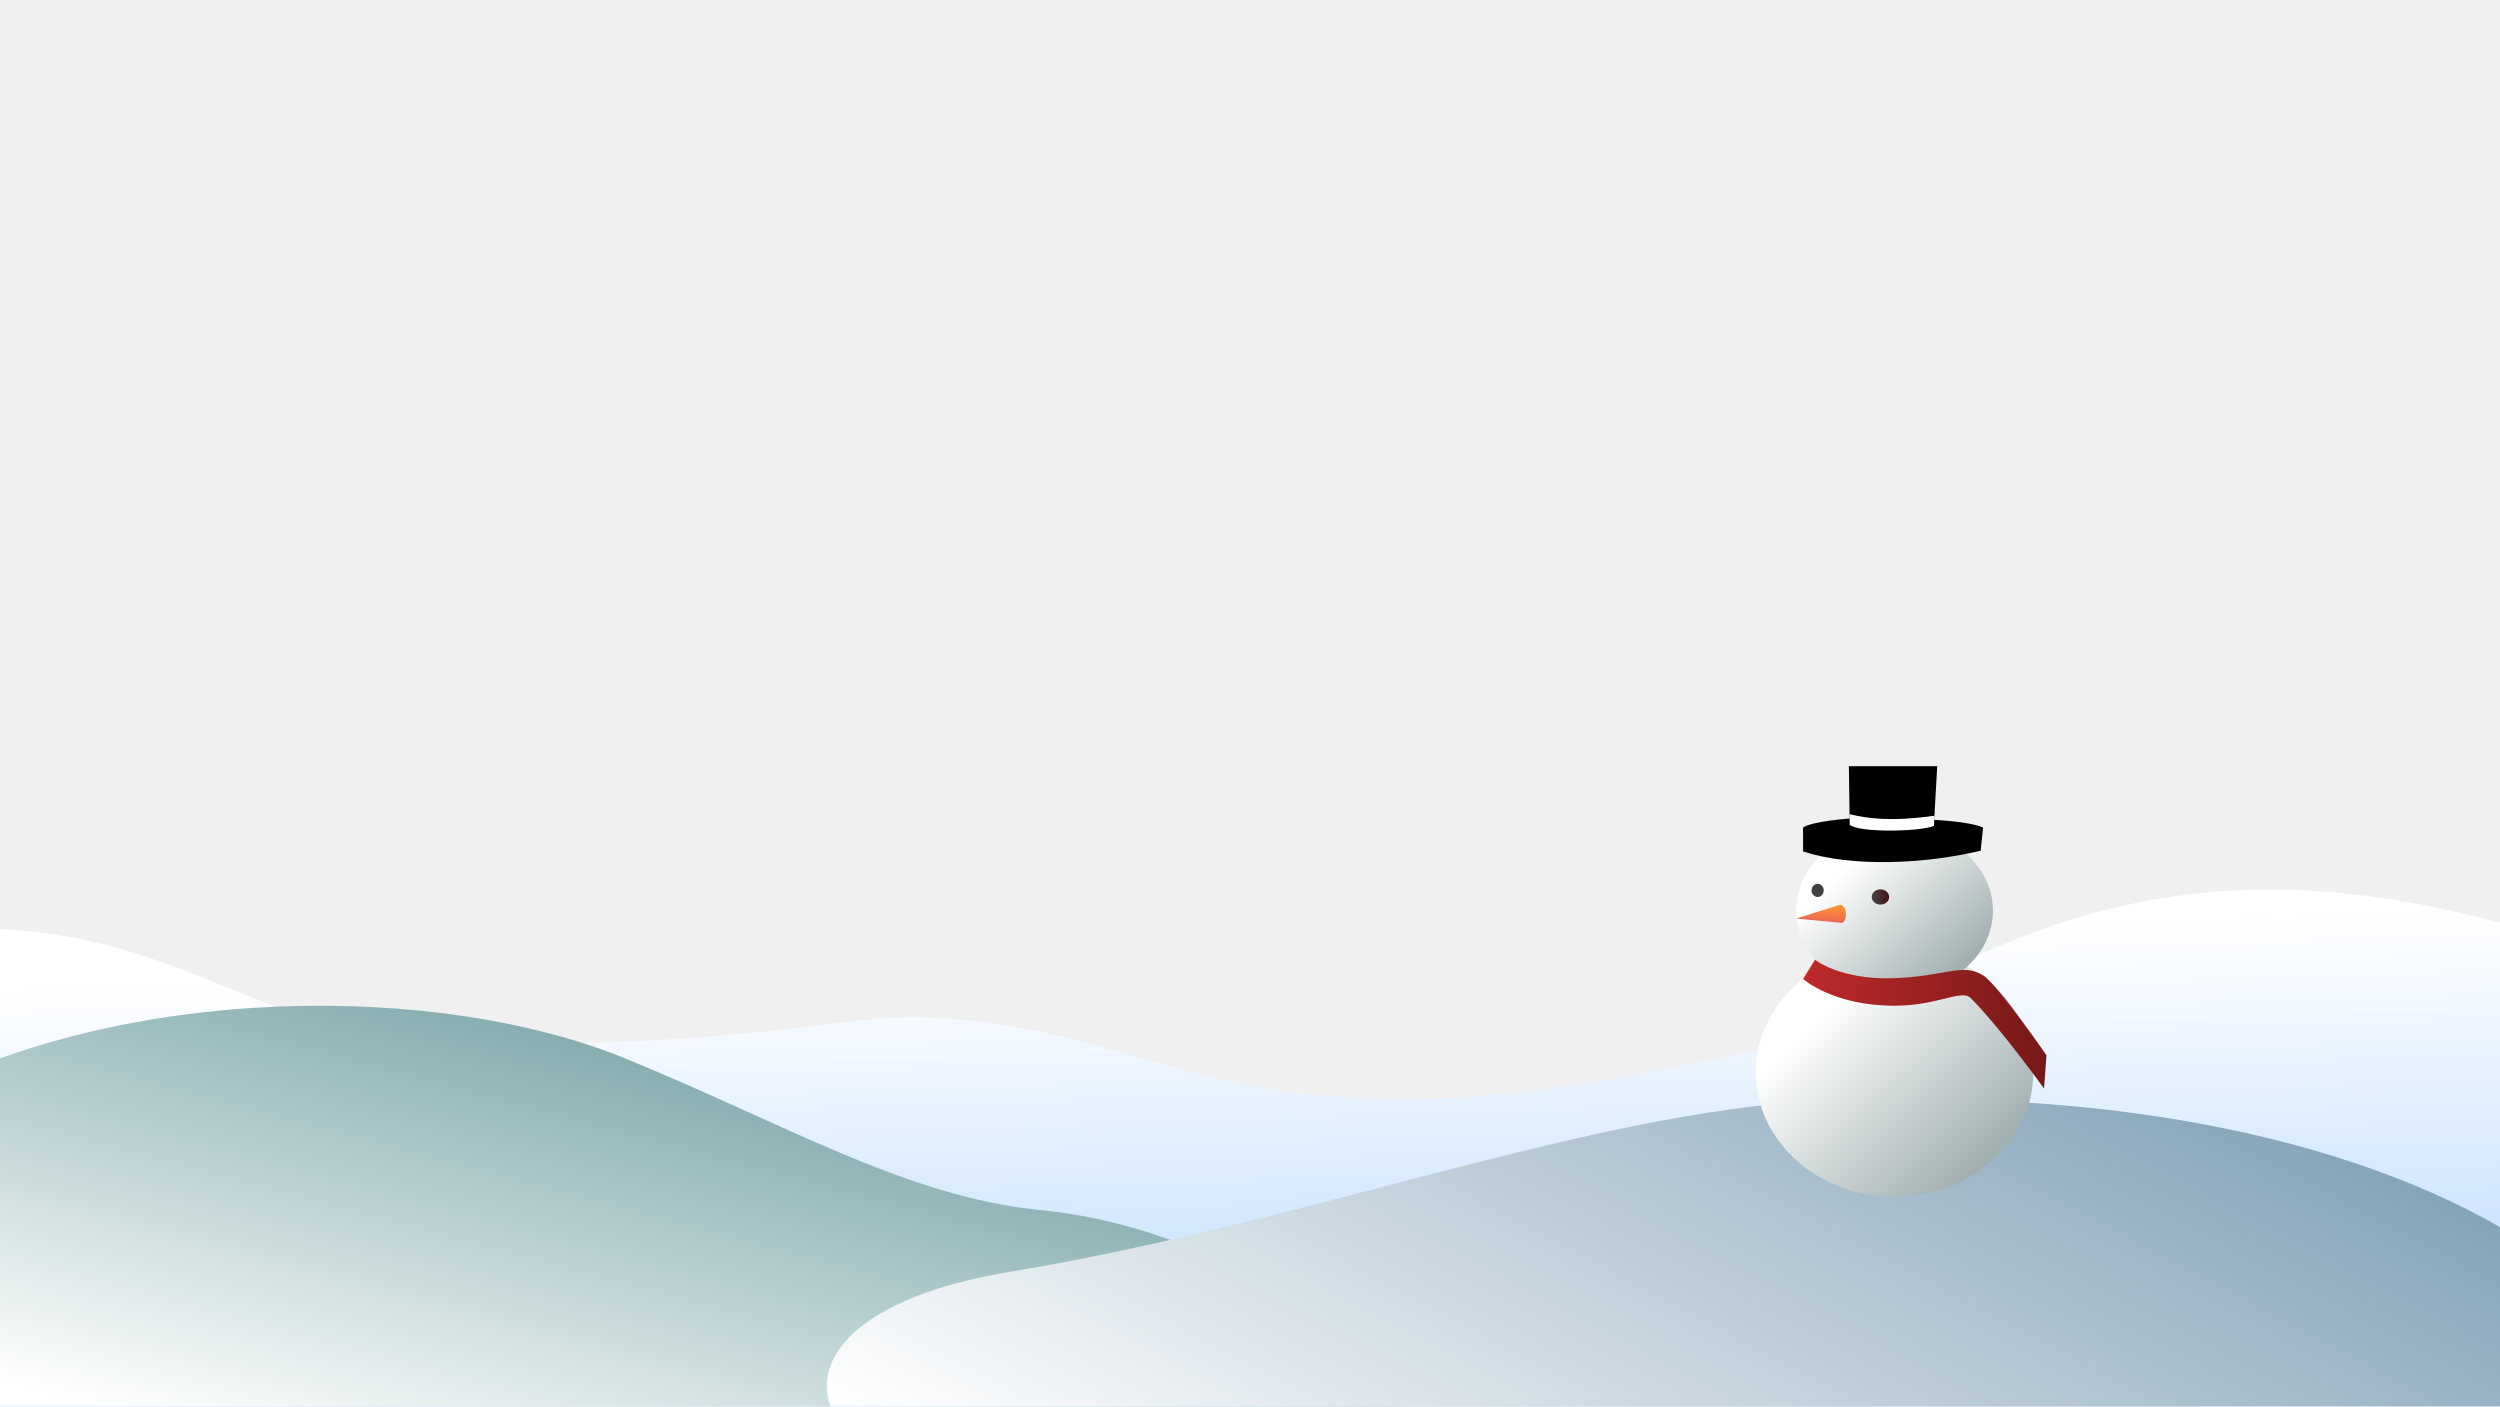
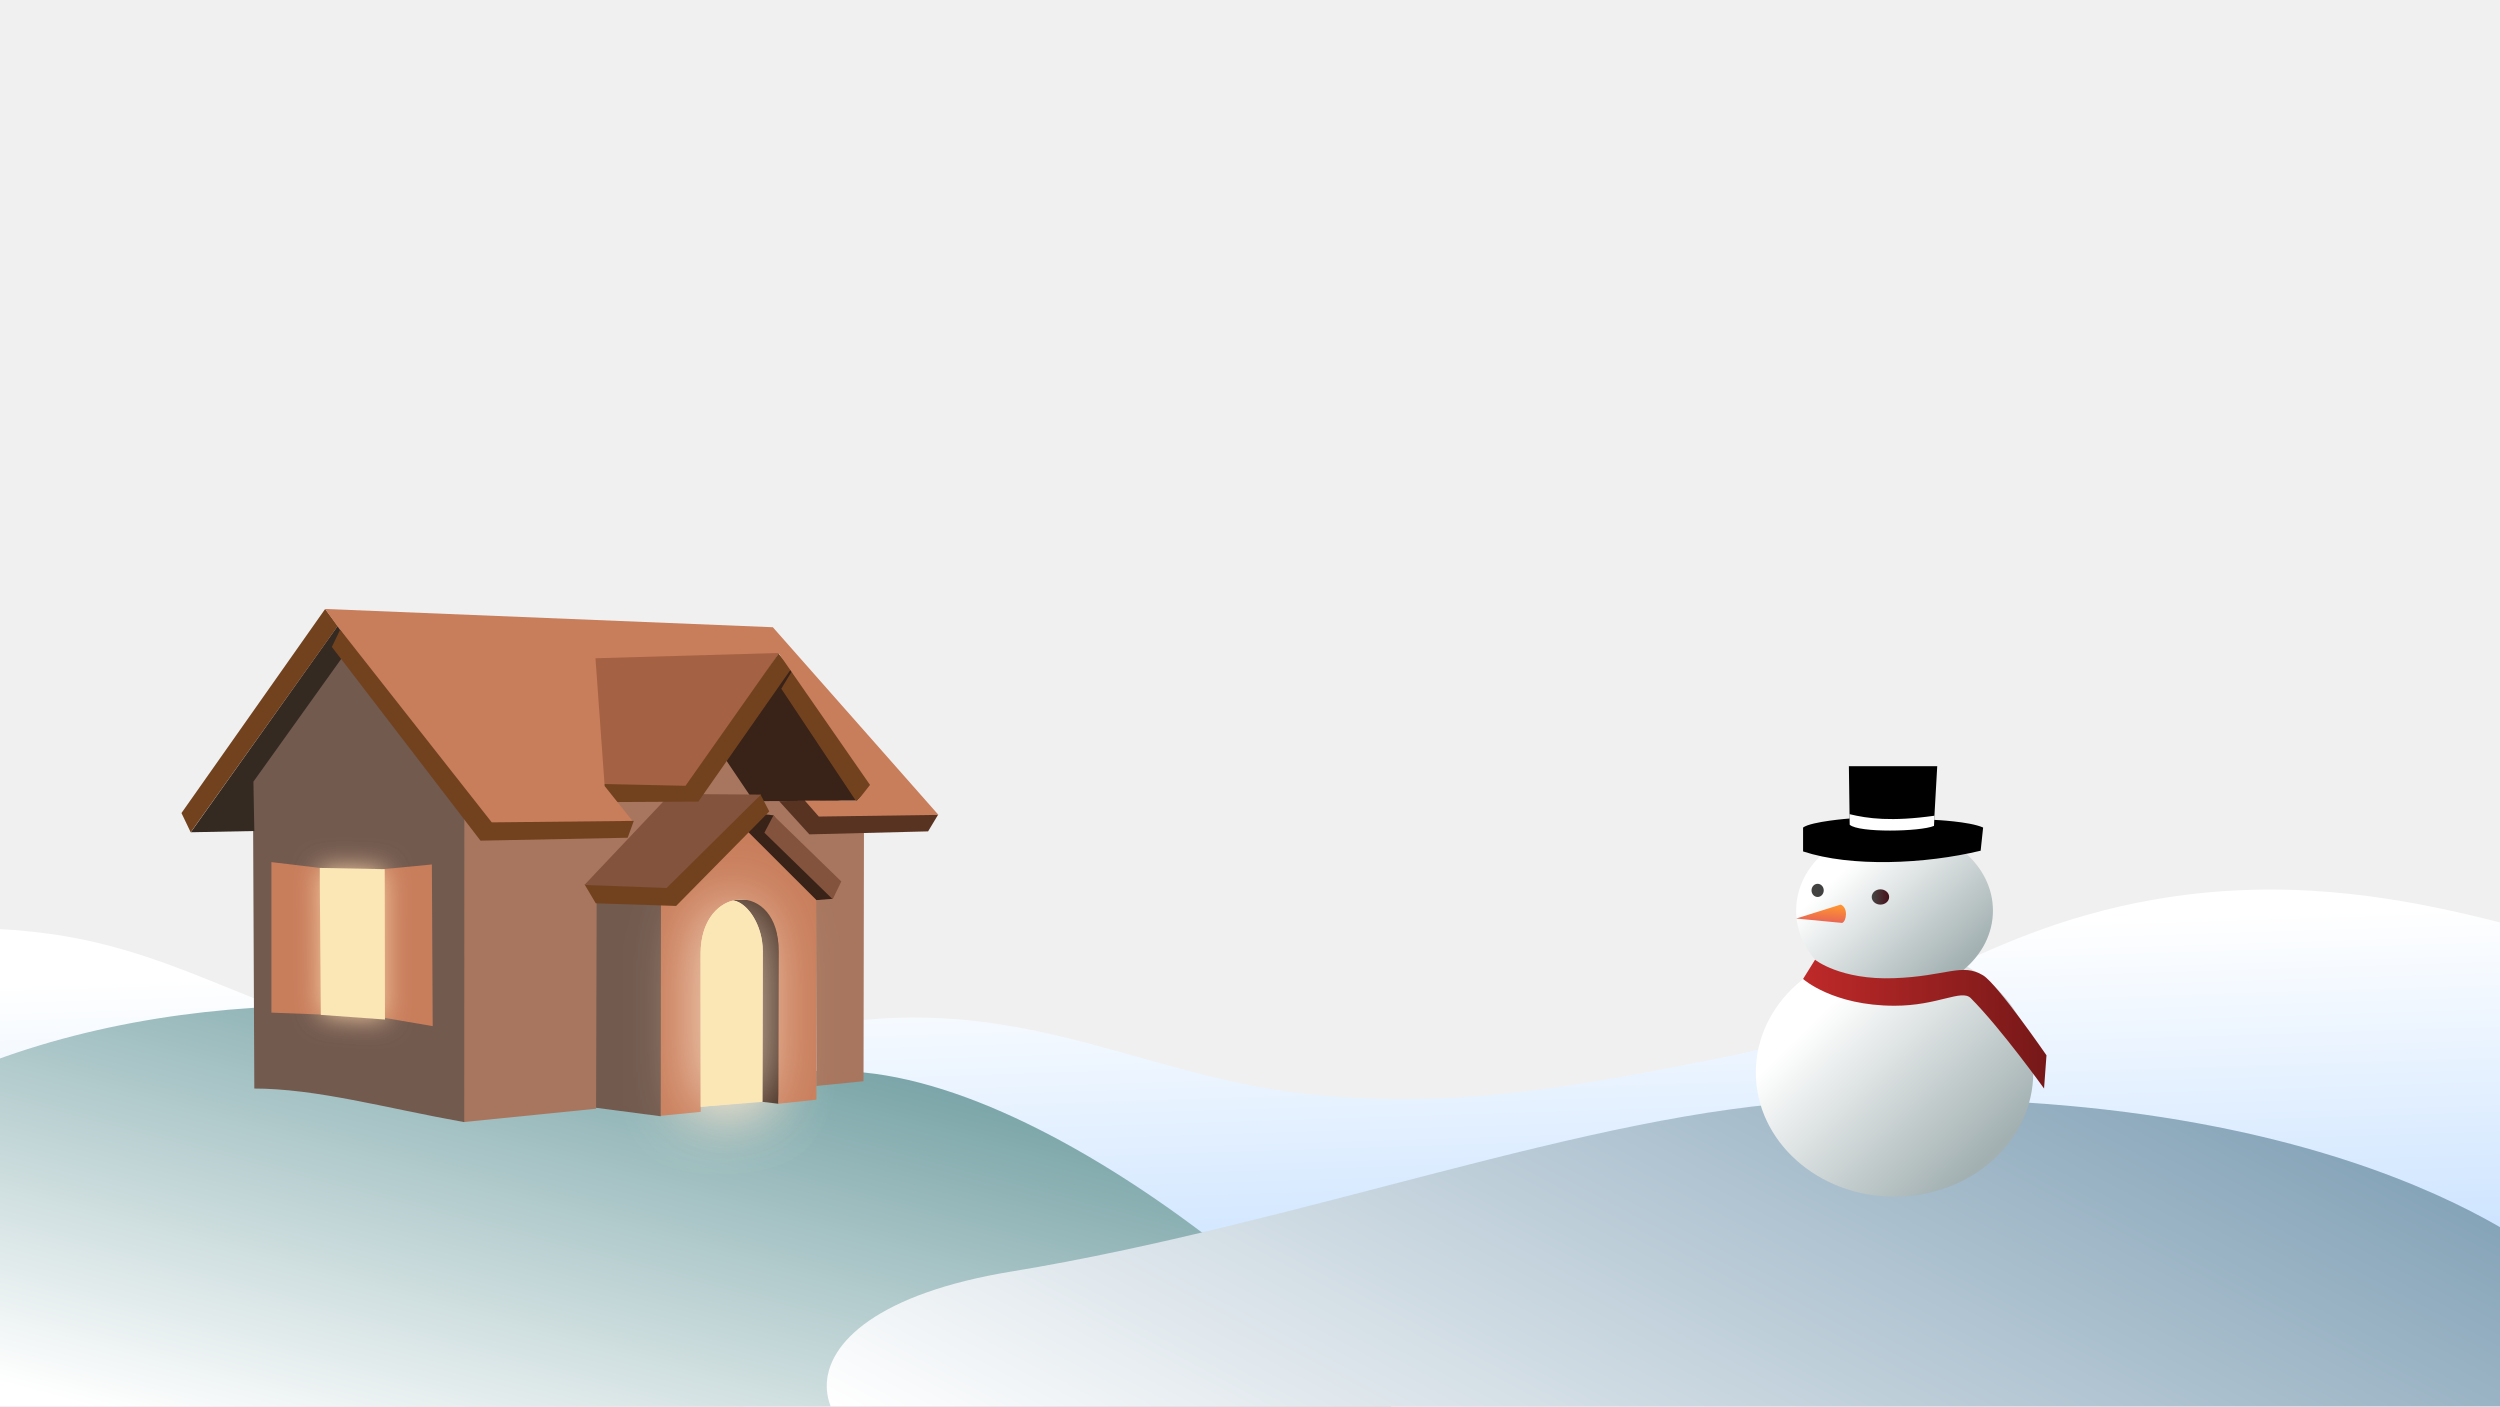
<svg xmlns="http://www.w3.org/2000/svg" xmlns:ns1="http://vectornator.io" height="100%" stroke-miterlimit="10" style="fill-rule:nonzero;clip-rule:evenodd;stroke-linecap:round;stroke-linejoin:round;" version="1.1" viewBox="0 0 1920 1080" width="100%" xml:space="preserve">
  <defs>
    <linearGradient gradientTransform="matrix(1 0 0 1 0 0)" gradientUnits="userSpaceOnUse" id="LinearGradient" x1="1039.37" x2="1075.77" y1="723.731" y2="1875.42">
      <stop offset="0" stop-color="#ffffff" />
      <stop offset="1" stop-color="#1983ff" />
    </linearGradient>
    <linearGradient gradientTransform="matrix(1 0 0 1 0 0)" gradientUnits="userSpaceOnUse" id="LinearGradient_2" x1="761.526" x2="941.136" y1="1265.34" y2="591.958">
      <stop offset="0" stop-color="#ffffff" />
      <stop offset="1" stop-color="#1c656a" />
    </linearGradient>
    <linearGradient gradientTransform="matrix(1 0 0 1 0 0)" gradientUnits="userSpaceOnUse" id="LinearGradient_3" x1="1303.5" x2="1886.15" y1="1432.57" y2="335.891">
      <stop offset="0" stop-color="#ffffff" />
      <stop offset="1" stop-color="#2f6386" />
    </linearGradient>
    <linearGradient gradientTransform="matrix(1 0 0 0.895476 0 96.0665)" gradientUnits="userSpaceOnUse" id="LinearGradient_4" x1="1387.01" x2="1517.51" y1="774.72" y2="894.564">
      <stop offset="0" stop-color="#ffffff" />
      <stop offset="1" stop-color="#a2b0b1" />
    </linearGradient>
    <linearGradient gradientTransform="matrix(0.709354 0 0 0.598998 422.893 212.64)" gradientUnits="userSpaceOnUse" id="LinearGradient_5" x1="1387.01" x2="1517.51" y1="774.72" y2="894.564">
      <stop offset="0" stop-color="#ffffff" />
      <stop offset="1" stop-color="#a2b0b1" />
    </linearGradient>
    <linearGradient gradientTransform="matrix(1 0 0 1 0 0)" gradientUnits="userSpaceOnUse" id="LinearGradient_6" x1="1387.81" x2="1580.19" y1="770.27" y2="770.27">
      <stop offset="0" stop-color="#be2929" />
      <stop offset="1" stop-color="#731717" />
    </linearGradient>
    <linearGradient gradientTransform="matrix(1 0 0 1 -16.3211 -11.1657)" gradientUnits="userSpaceOnUse" id="LinearGradient_7" x1="1400.35" x2="1399.15" y1="706.161" y2="724.223">
      <stop offset="0" stop-color="#fd9133" />
      <stop offset="1" stop-color="#de4f66" />
    </linearGradient>
    <linearGradient gradientTransform="matrix(0.883532 0 0 1.11438 154.229 -72.4278)" gradientUnits="userSpaceOnUse" id="LinearGradient_8" x1="1400.09" x2="1410.7" y1="678.63" y2="678.63">
      <stop offset="0" stop-color="#444240" />
      <stop offset="1" stop-color="#414141" />
    </linearGradient>
    <linearGradient gradientTransform="matrix(1 0 0 1 -6.67007 3.20699)" gradientUnits="userSpaceOnUse" id="LinearGradient_9" x1="1444.16" x2="1457.53" y1="685.671" y2="685.671">
      <stop offset="0" stop-color="#464646" />
      <stop offset="1" stop-color="#481019" />
    </linearGradient>
+     <filter color-interpolation-filters="sRGB" filterUnits="userSpaceOnUse" height="296.698" id="Filter" width="191.954" x="465.668" y="616.711">
+       <feDropShadow dx="-0" dy="0" flood-color="#ffe7d0" flood-opacity="1" in="SourceGraphic" result="Shadow" stdDeviation="25" />
+     </filter>
+     <filter color-interpolation-filters="sRGB" filterUnits="userSpaceOnUse" height="283.435" id="Filter_2" width="172.75" x="475.562" y="629.094">
+       <feDropShadow dx="-0" dy="0" flood-color="#ffe7d0" flood-opacity="1" in="SourceGraphic" result="Shadow" stdDeviation="25" />
+     </filter>
+     <linearGradient gradientTransform="matrix(1 0 0 1 0 0)" gradientUnits="userSpaceOnUse" id="LinearGradient_10" x1="761.526" x2="941.136" y1="1265.34" y2="591.958">
+       <stop offset="0" stop-color="#ffffff" />
+       <stop offset="1" stop-color="#1c656a" />
+     </linearGradient>
+     <filter color-interpolation-filters="sRGB" filterUnits="userSpaceOnUse" height="166.439" id="Filter_3" width="100.143" x="220.513" y="641.564">
+       <feDropShadow dx="-0" dy="0" flood-color="#f5cda5" flood-opacity="1" in="SourceGraphic" result="Shadow" stdDeviation="10" />
+     </filter>
  </defs>
  <path d="M0 0L1920 0L1920 1080L0 1080L0 0Z" fill="#ffffff" fill-opacity="0" fill-rule="nonzero" opacity="1" stroke="none" />
  <clipPath id="ArtboardFrame">
    <rect height="1080" width="1920" x="0" y="0" />
  </clipPath>
  <g clip-path="url(#ArtboardFrame)" id="Layer-1" ns1:layerName="Layer 1">
    <path d="M-73.963 707.453C-65.132 717.678 0 704.92 80.742 725.523C167.453 747.648 219.482 788.662 313.51 796.675C427.735 806.41 538.221 799.356 650.671 784.822C788.567 766.999 879.754 825.418 997.211 839.399C1114.95 853.413 1214.38 833.801 1328.9 810.977C1441.53 788.527 1512.29 715.807 1653.77 690.969C1845.38 657.328 1988.79 742.688 2113.49 754.005L2084.23 1120.33L-161.357 1176.88L-73.963 707.453Z" fill="url(#LinearGradient)" fill-rule="nonzero" opacity="1" stroke="none" ns1:layerName="Curve 1" />
-     <path d="M-70.178 843.978C95.572 754.853 336.898 754.46 479.345 812.55C601.677 862.437 695.831 919.082 798.05 929.226C976.607 946.946 1095.28 1075.4 1128.45 1169.58C1161.61 1263.76 94.464 1302.96 94.464 1302.96L-125.919 1186.42C-125.919 1186.42-235.928 933.103-70.178 843.978Z" fill="url(#LinearGradient_2)" fill-rule="nonzero" opacity="1" stroke="none" ns1:layerName="Curve 2" />
-     <path d="M776.758 976.529C998.015 940.183 1222.91 853.654 1395.07 845.686C1811.32 826.419 1969.03 976.529 1969.03 976.529L1969.03 1224.19C1969.03 1224.19 861.434 1127.3 732.79 1127.3C617.404 1127.3 572.629 1010.06 776.758 976.529Z" fill="url(#LinearGradient_3)" fill-rule="nonzero" opacity="1" stroke="none" ns1:layerName="Curve 3" />
+     <path d="M-70.178 843.978C95.572 754.853 336.898 754.46 479.345 812.55C601.677 862.437 561.32 813.541 663.539 823.685C842.096 841.405 1095.28 1075.4 1128.45 1169.58C1161.61 1263.76 94.464 1302.96 94.464 1302.96L-125.919 1186.42C-125.919 1186.42-235.928 933.103-70.178 843.978Z" fill="url(#LinearGradient_2)" fill-rule="nonzero" opacity="1" stroke="none" ns1:layerName="Curve 2" />
+     <path d="M776.758 976.529C998.015 940.183 1222.91 853.654 1395.07 845.686C1811.32 826.419 1969.03 976.529 1969.03 976.529L1969.03 1224.19L1148.63 1155.43C1148.63 1155.43 778.617 1127.3 732.79 1127.3C617.404 1127.3 572.629 1010.06 776.758 976.529Z" fill="url(#LinearGradient_3)" fill-rule="nonzero" opacity="1" stroke="none" ns1:layerName="Curve 3" />
    <path d="M1348.47 823.685C1348.47 770.999 1396.17 728.288 1455.01 728.288C1513.84 728.288 1561.54 770.999 1561.54 823.685C1561.54 876.371 1513.84 919.082 1455.01 919.082C1396.17 919.082 1348.47 876.371 1348.47 823.685Z" fill="url(#LinearGradient_4)" fill-rule="nonzero" opacity="1" stroke="none" ns1:layerName="Oval 3" />
    <path d="M1379.44 699.357C1379.44 664.114 1413.27 635.544 1455.01 635.544C1496.74 635.544 1530.58 664.114 1530.58 699.357C1530.58 734.599 1496.74 763.169 1455.01 763.169C1413.27 763.169 1379.44 734.599 1379.44 699.357Z" fill="url(#LinearGradient_5)" fill-rule="nonzero" opacity="1" stroke="none" ns1:layerName="Oval 2" />
    <path d="M1393.96 737.071C1393.96 737.071 1413.3 752.73 1454.48 751.258C1494.75 749.818 1506.81 739.186 1523.04 749.085C1534.01 755.78 1571.7 810.47 1571.7 810.47L1569.83 835.977C1569.83 835.977 1536.69 789.779 1513.52 766.549C1506.44 759.452 1488.37 772.409 1455.01 772.409C1407.56 772.409 1384.76 751.849 1384.76 751.849L1393.96 737.071Z" fill="url(#LinearGradient_6)" fill-rule="nonzero" opacity="1" stroke="none" ns1:layerName="Curve 4" />
    <path d="M1419.94 588.442L1487.79 588.442L1485.46 629.659C1485.46 629.659 1512.34 630.785 1523.04 635.544L1521.14 653.339C1478.23 663.678 1421.65 666.078 1384.76 653.898L1384.76 635.544C1391.25 630.795 1420.5 628.618 1420.5 628.618L1419.94 588.442Z" fill="#000000" fill-rule="nonzero" opacity="1" stroke="none" ns1:layerName="Rectangle 2" />
    <path d="M1413.6 694.747L1379.44 705.433L1414.72 708.802C1418.13 707.8 1419.64 696.953 1413.6 694.747Z" fill="url(#LinearGradient_7)" fill-rule="nonzero" opacity="1" stroke="none" ns1:layerName="Curve 5" />
    <path d="M1391.25 683.821C1391.25 681.029 1393.35 678.765 1395.94 678.765C1398.53 678.765 1400.63 681.029 1400.63 683.821C1400.63 686.614 1398.53 688.878 1395.94 688.878C1393.35 688.878 1391.25 686.614 1391.25 683.821Z" fill="url(#LinearGradient_8)" fill-rule="nonzero" opacity="1" stroke="none" ns1:layerName="Oval 4" />
    <path d="M1437.49 688.878C1437.49 685.637 1440.48 683.01 1444.17 683.01C1447.87 683.01 1450.86 685.637 1450.86 688.878C1450.86 692.119 1447.87 694.747 1444.17 694.747C1440.48 694.747 1437.49 692.119 1437.49 688.878Z" fill="url(#LinearGradient_9)" fill-rule="nonzero" opacity="1" stroke="none" ns1:layerName="Oval 5" />
    <path d="M1420.57 633.397C1427.43 639.691 1474.86 638.773 1485.31 634.284L1485.67 626.47C1452.54 631.163 1434.28 628.651 1420.44 625.271L1420.57 633.397Z" fill="#ffffff" fill-rule="nonzero" opacity="1" stroke="none" ns1:layerName="Curve 6" />
+     <path d="M587.146 845.497L528.957 850.909C528.957 850.909 526.723 755.521 529.775 714.473C533.162 668.907 595.122 680.54 595.122 680.54L587.146 845.497Z" fill="#fbe6b5" fill-rule="nonzero" filter="url(#Filter)" stroke="none" ns1:layerName="Curve 29" ns1:shadowAngle="1.5708" ns1:shadowColor="#ffe7d0" ns1:shadowOffset="0" ns1:shadowOpacity="1" ns1:shadowRadius="50" />
+     <path d="M585.498 846.208C585.498 846.208 585.792 751.393 585.798 730.489C585.804 709.584 572.984 691.315 561.213 691.262C549.442 691.209 593.064 690.516 593.064 690.516L602.63 752.375L602.868 756.114L597.874 847.706" fill="#392217" fill-rule="nonzero" opacity="1" stroke="none" ns1:layerName="Curve 28" />
+     <path d="M507.218 856.961L538.164 853.901C538.164 853.901 538.086 766.708 538.072 732.479C538.051 678.765 598.383 675.631 598.121 730.811C597.99 758.293 597.802 847.683 597.802 847.683L627.01 844.543L627.443 687.961L572.644 635.524L505.222 693.114L507.218 856.961Z" fill="#c87d5b" fill-rule="nonzero" opacity="1" stroke="none" ns1:layerName="Curve 27" />
+     <path d="M456.718 850.657L507.456 857.296L507.62 693.81L453.651 691.766L456.718 850.657Z" fill="#725a4f" fill-rule="nonzero" opacity="1" stroke="none" ns1:layerName="Curve 26" />
+     <path d="M356.116 627.349L356.201 861.726L457.784 851.492L458.228 692.781L563.465 625.271L599.921 648.377L626.854 686.328L627.034 834.016L663.187 830.372L663.539 628.707L587.508 574.678L356.116 627.349Z" fill="#a8765f" fill-rule="nonzero" opacity="1" stroke="none" ns1:layerName="Curve 25" />
+     <path d="M195.347 843.183L194.228 598L259.205 495.826L356.621 625.271L356.544 862.046" fill="#725a4f" fill-rule="nonzero" opacity="1" stroke="none" ns1:layerName="Curve 17" />
+     <path d="M538.164 850.029C538.164 850.029 538.076 766.698 538.062 732.469C538.053 708.708 549.859 694.89 563 691.594C574.247 693.344 585.818 710.645 585.812 730.5C585.807 751.404 585.5 846.219 585.5 846.219L538.164 850.029Z" fill="#fbe6b5" fill-rule="nonzero" filter="url(#Filter_2)" stroke="none" ns1:layerName="mask" ns1:shadowAngle="1.5708" ns1:shadowColor="#ffe7d0" ns1:shadowOffset="0" ns1:shadowOpacity="1" ns1:shadowRadius="50" />
+     <path d="M557.291 583.298L578.873 615.3L658.441 614.928L604.958 527.528L609.496 515.764L606.494 510.641L557.291 583.298Z" fill="#392217" fill-rule="nonzero" opacity="1" stroke="none" ns1:layerName="Curve 14" />
+     <path d="M594.009 626.159L584.226 625.028L574.633 638.959L627.035 691.262L639.614 690.271" fill="#392217" fill-rule="nonzero" opacity="1" stroke="none" ns1:layerName="Curve 24" />
+     <path d="M449.026 679.374L457.561 693.76L519.259 695.763L590.799 623.193L584.065 610.176L449.026 679.374Z" fill="#72421f" fill-rule="nonzero" opacity="1" stroke="none" ns1:layerName="Curve 22" />
+     <path d="M584.374 610.253L511.963 681.952L448.822 679.646L514.936 609.752L584.374 610.253Z" fill="#83533d" fill-rule="nonzero" opacity="1" stroke="none" ns1:layerName="Curve 21" />
+     <path d="M608.044 515.657L600.039 528.944L657.738 615.643L673.934 599.932L608.044 515.657Z" fill="#72421f" fill-rule="nonzero" opacity="1" stroke="none" ns1:layerName="Curve 16" />
+     <path d="M598.383 615.3L621.582 640.798L712.772 638.497L720.468 625.683L618.18 614.931L598.383 615.3Z" fill="#583322" fill-rule="nonzero" opacity="1" stroke="none" ns1:layerName="Curve 15" />
+     <path d="M446.665 502.198L600.039 499.036L528.598 605.859L460.355 605.514L446.665 502.198Z" fill="#a56143" fill-rule="nonzero" opacity="1" stroke="none" ns1:layerName="Curve 12" />
+     <path d="M627.615 471.516" fill="#a56143" fill-rule="nonzero" opacity="1" stroke="none" ns1:layerName="Curve 13" />
+     <path d="M146.539 639.178L195.324 638.219L194.624 600.32L270.339 494.473L259.444 480.503L146.539 639.178Z" fill="#352a22" fill-rule="nonzero" opacity="1" stroke="none" ns1:layerName="Curve 10" />
+     <path d="M536.331 615.646L470.112 615.992L462.509 602.116L526.467 603.474L597.894 502.018L607.866 513.319" fill="#72421f" fill-rule="nonzero" opacity="1" stroke="none" ns1:layerName="Curve 11" />
+     <path d="M249.726 467.688L139.364 624.417L146.44 639.178L259.444 480.774L249.726 467.688Z" fill="#72421f" fill-rule="nonzero" opacity="1" stroke="none" ns1:layerName="Curve 9" />
+     <path d="M194.228 835.977C243.438 835.977 295.656 850.909 356.116 861.726C532.746 893.327 569.704 1082.7 602.868 1176.88C636.032 1271.06 94.464 1302.96 94.464 1302.96L-125.919 1186.42C-125.919 1186.42 143.037 835.977 194.228 835.977Z" fill="url(#LinearGradient_10)" fill-rule="nonzero" opacity="1" stroke="none" ns1:layerName="Curve 30" />
+     <path d="M607.431 515.295L668.172 602.817L658.615 614.975L618.15 614.923L628.837 627.112L720.722 625.823L593.539 481.718L249.726 467.688L370.83 637.884L486.532 631.451L464.389 603.704L457.336 505.541L597.86 501.504L607.431 515.295" fill="#c87d5b" fill-rule="nonzero" opacity="1" stroke="none" ns1:layerName="Curve 8" />
+     <path d="M254.89 496.862L369.014 645.629L482.052 643.388L486.77 630.433L377.67 631.577L261.256 483.607L254.89 496.862Z" fill="#72421f" fill-rule="nonzero" opacity="1" stroke="none" ns1:layerName="Curve 7" />
+     <path d="M245.513 666.564L208.439 662.099L208.439 777.705L247.716 779.208L245.513 666.564Z" fill="#c87d5b" fill-rule="nonzero" opacity="1" stroke="none" ns1:layerName="Curve 19" />
+     <path d="M294.723 667.463L294.841 781.664L332.313 788.069L331.68 663.919L294.723 667.463Z" fill="#c87d5b" fill-rule="nonzero" opacity="1" stroke="none" ns1:layerName="Curve 20" />
+     <path d="M245.513 666.564L246.386 779.416L295.656 783.003L295.467 667.531" fill="#fbe6b5" fill-rule="nonzero" filter="url(#Filter_3)" stroke="none" ns1:layerName="Curve 18" ns1:shadowAngle="1.5708" ns1:shadowColor="#f5cda5" ns1:shadowOffset="0" ns1:shadowOpacity="1" ns1:shadowRadius="20" />
+     <path d="M593.982 626.292L587.058 639.528L639.52 690.635L646.122 676.966L593.982 626.292Z" fill="#83533d" fill-rule="nonzero" opacity="1" stroke="none" ns1:layerName="Curve 23" />
  </g>
</svg>
